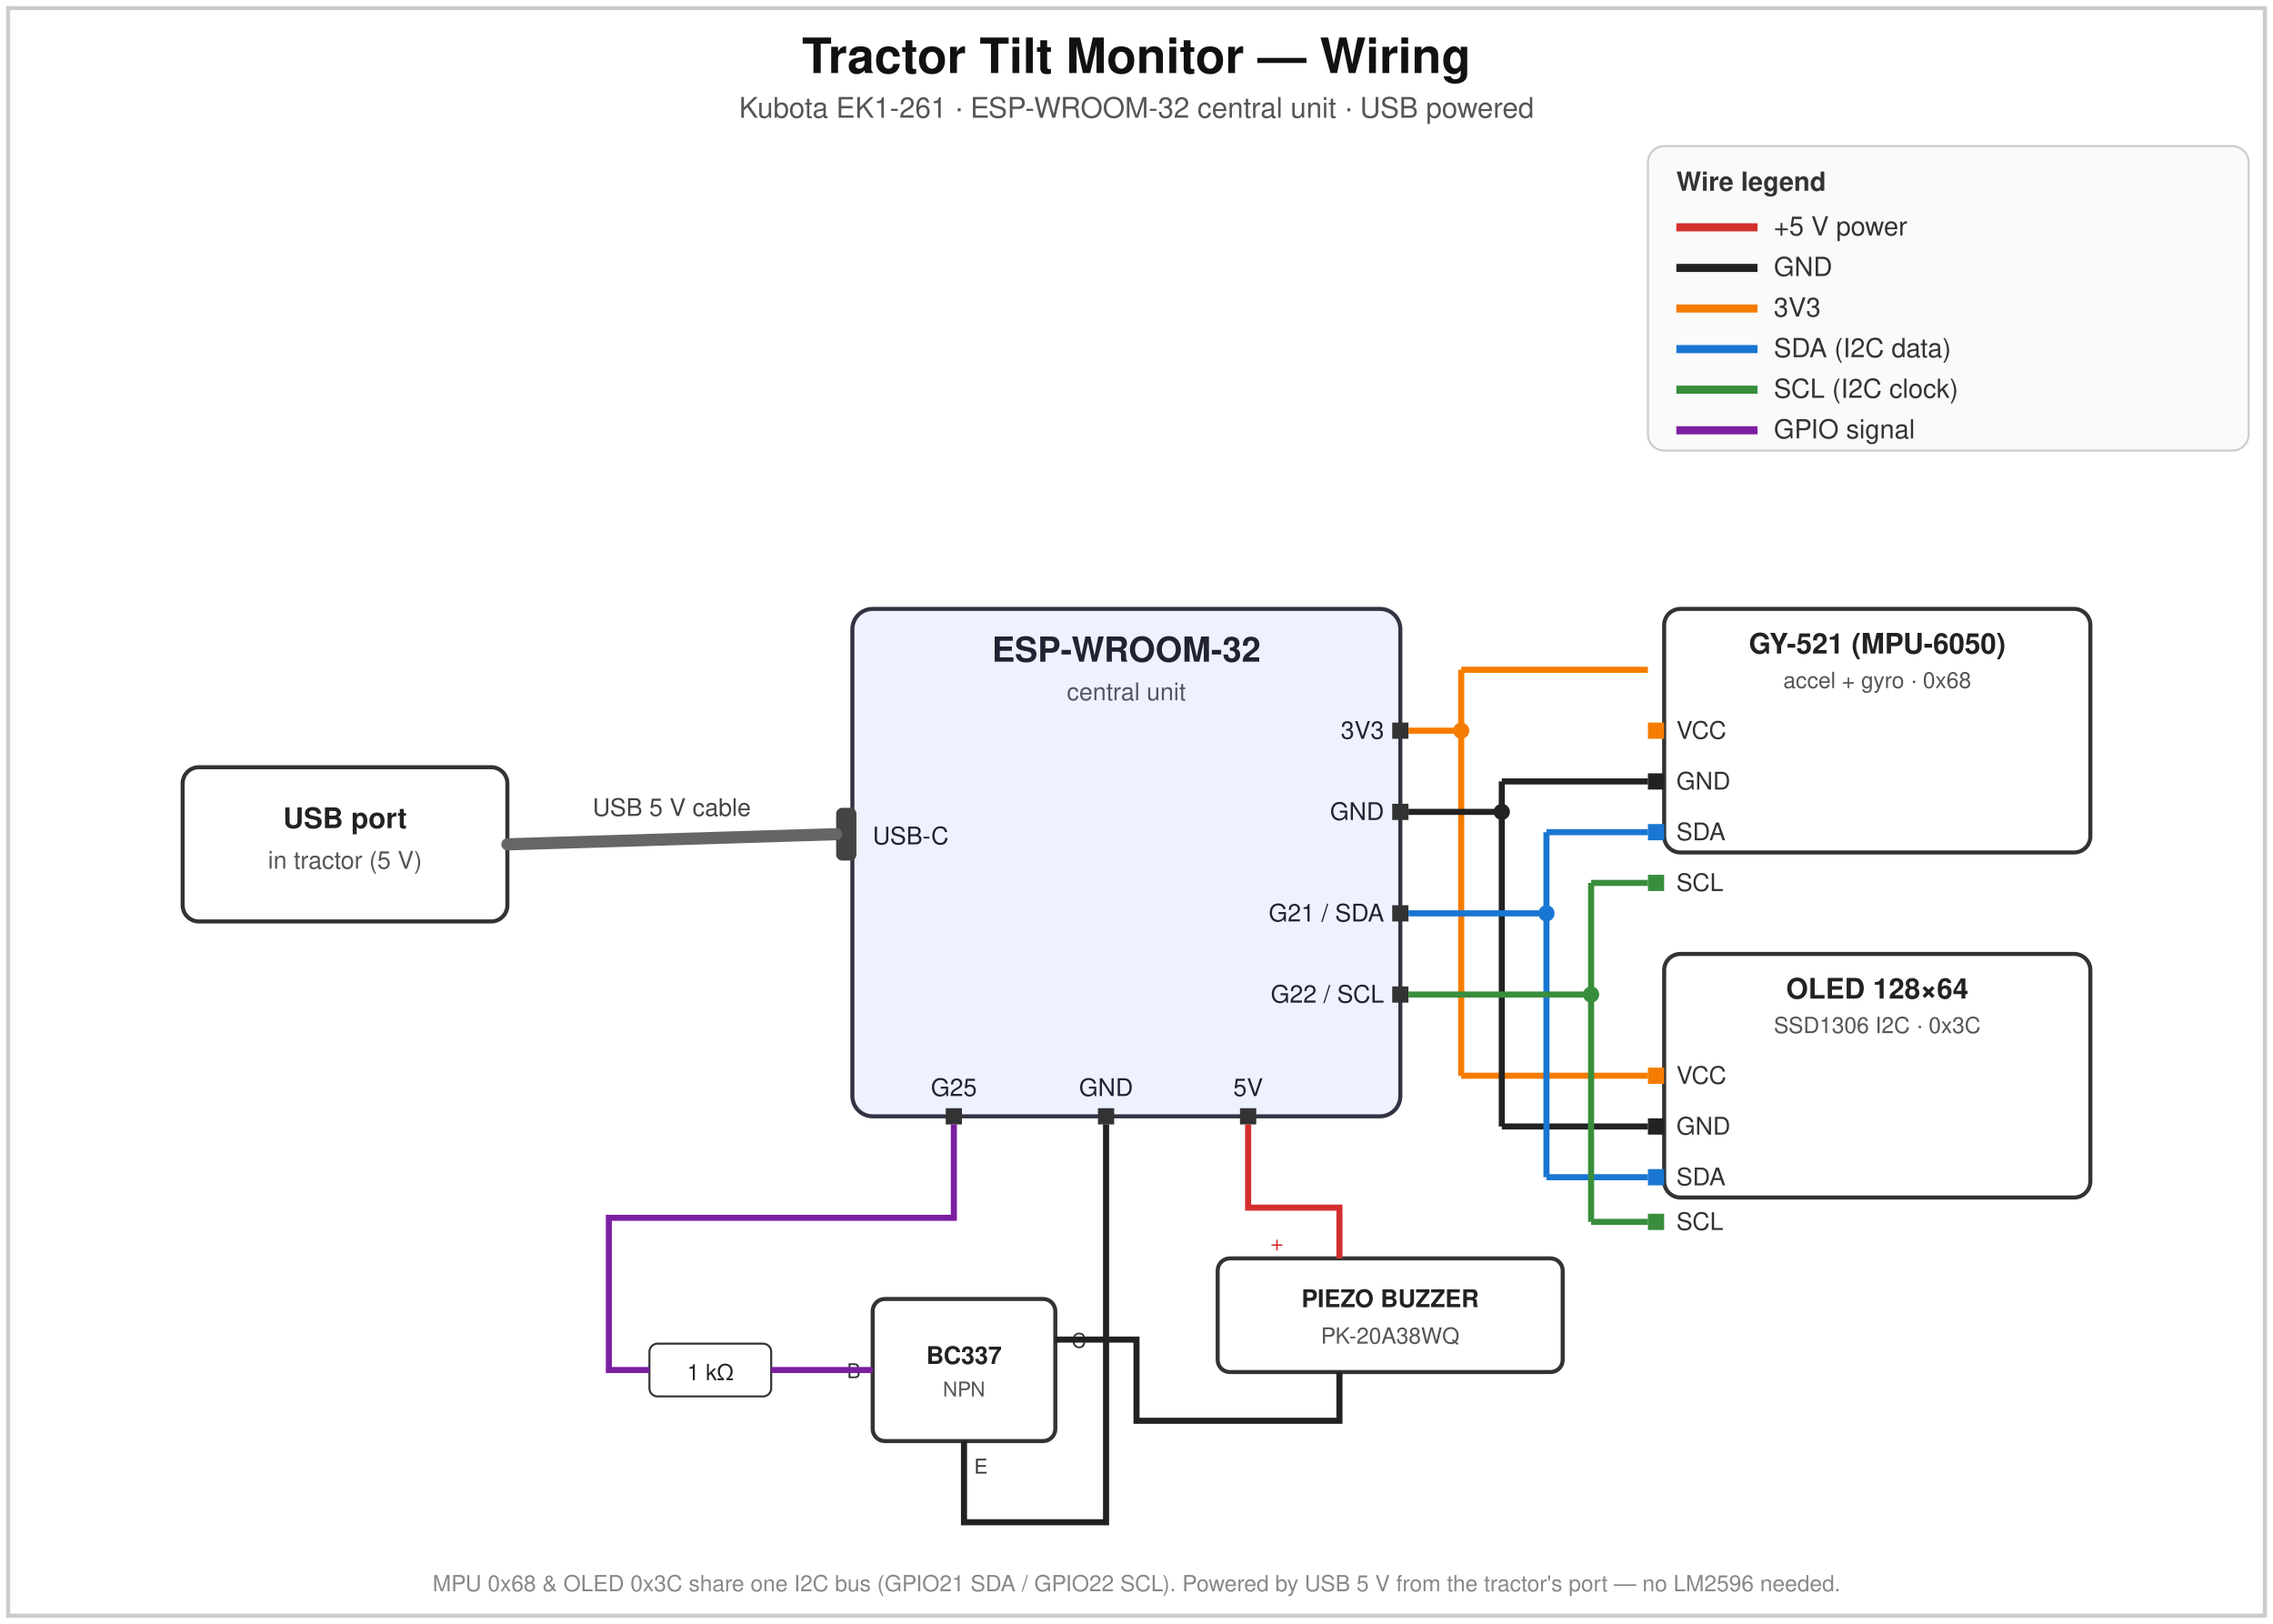
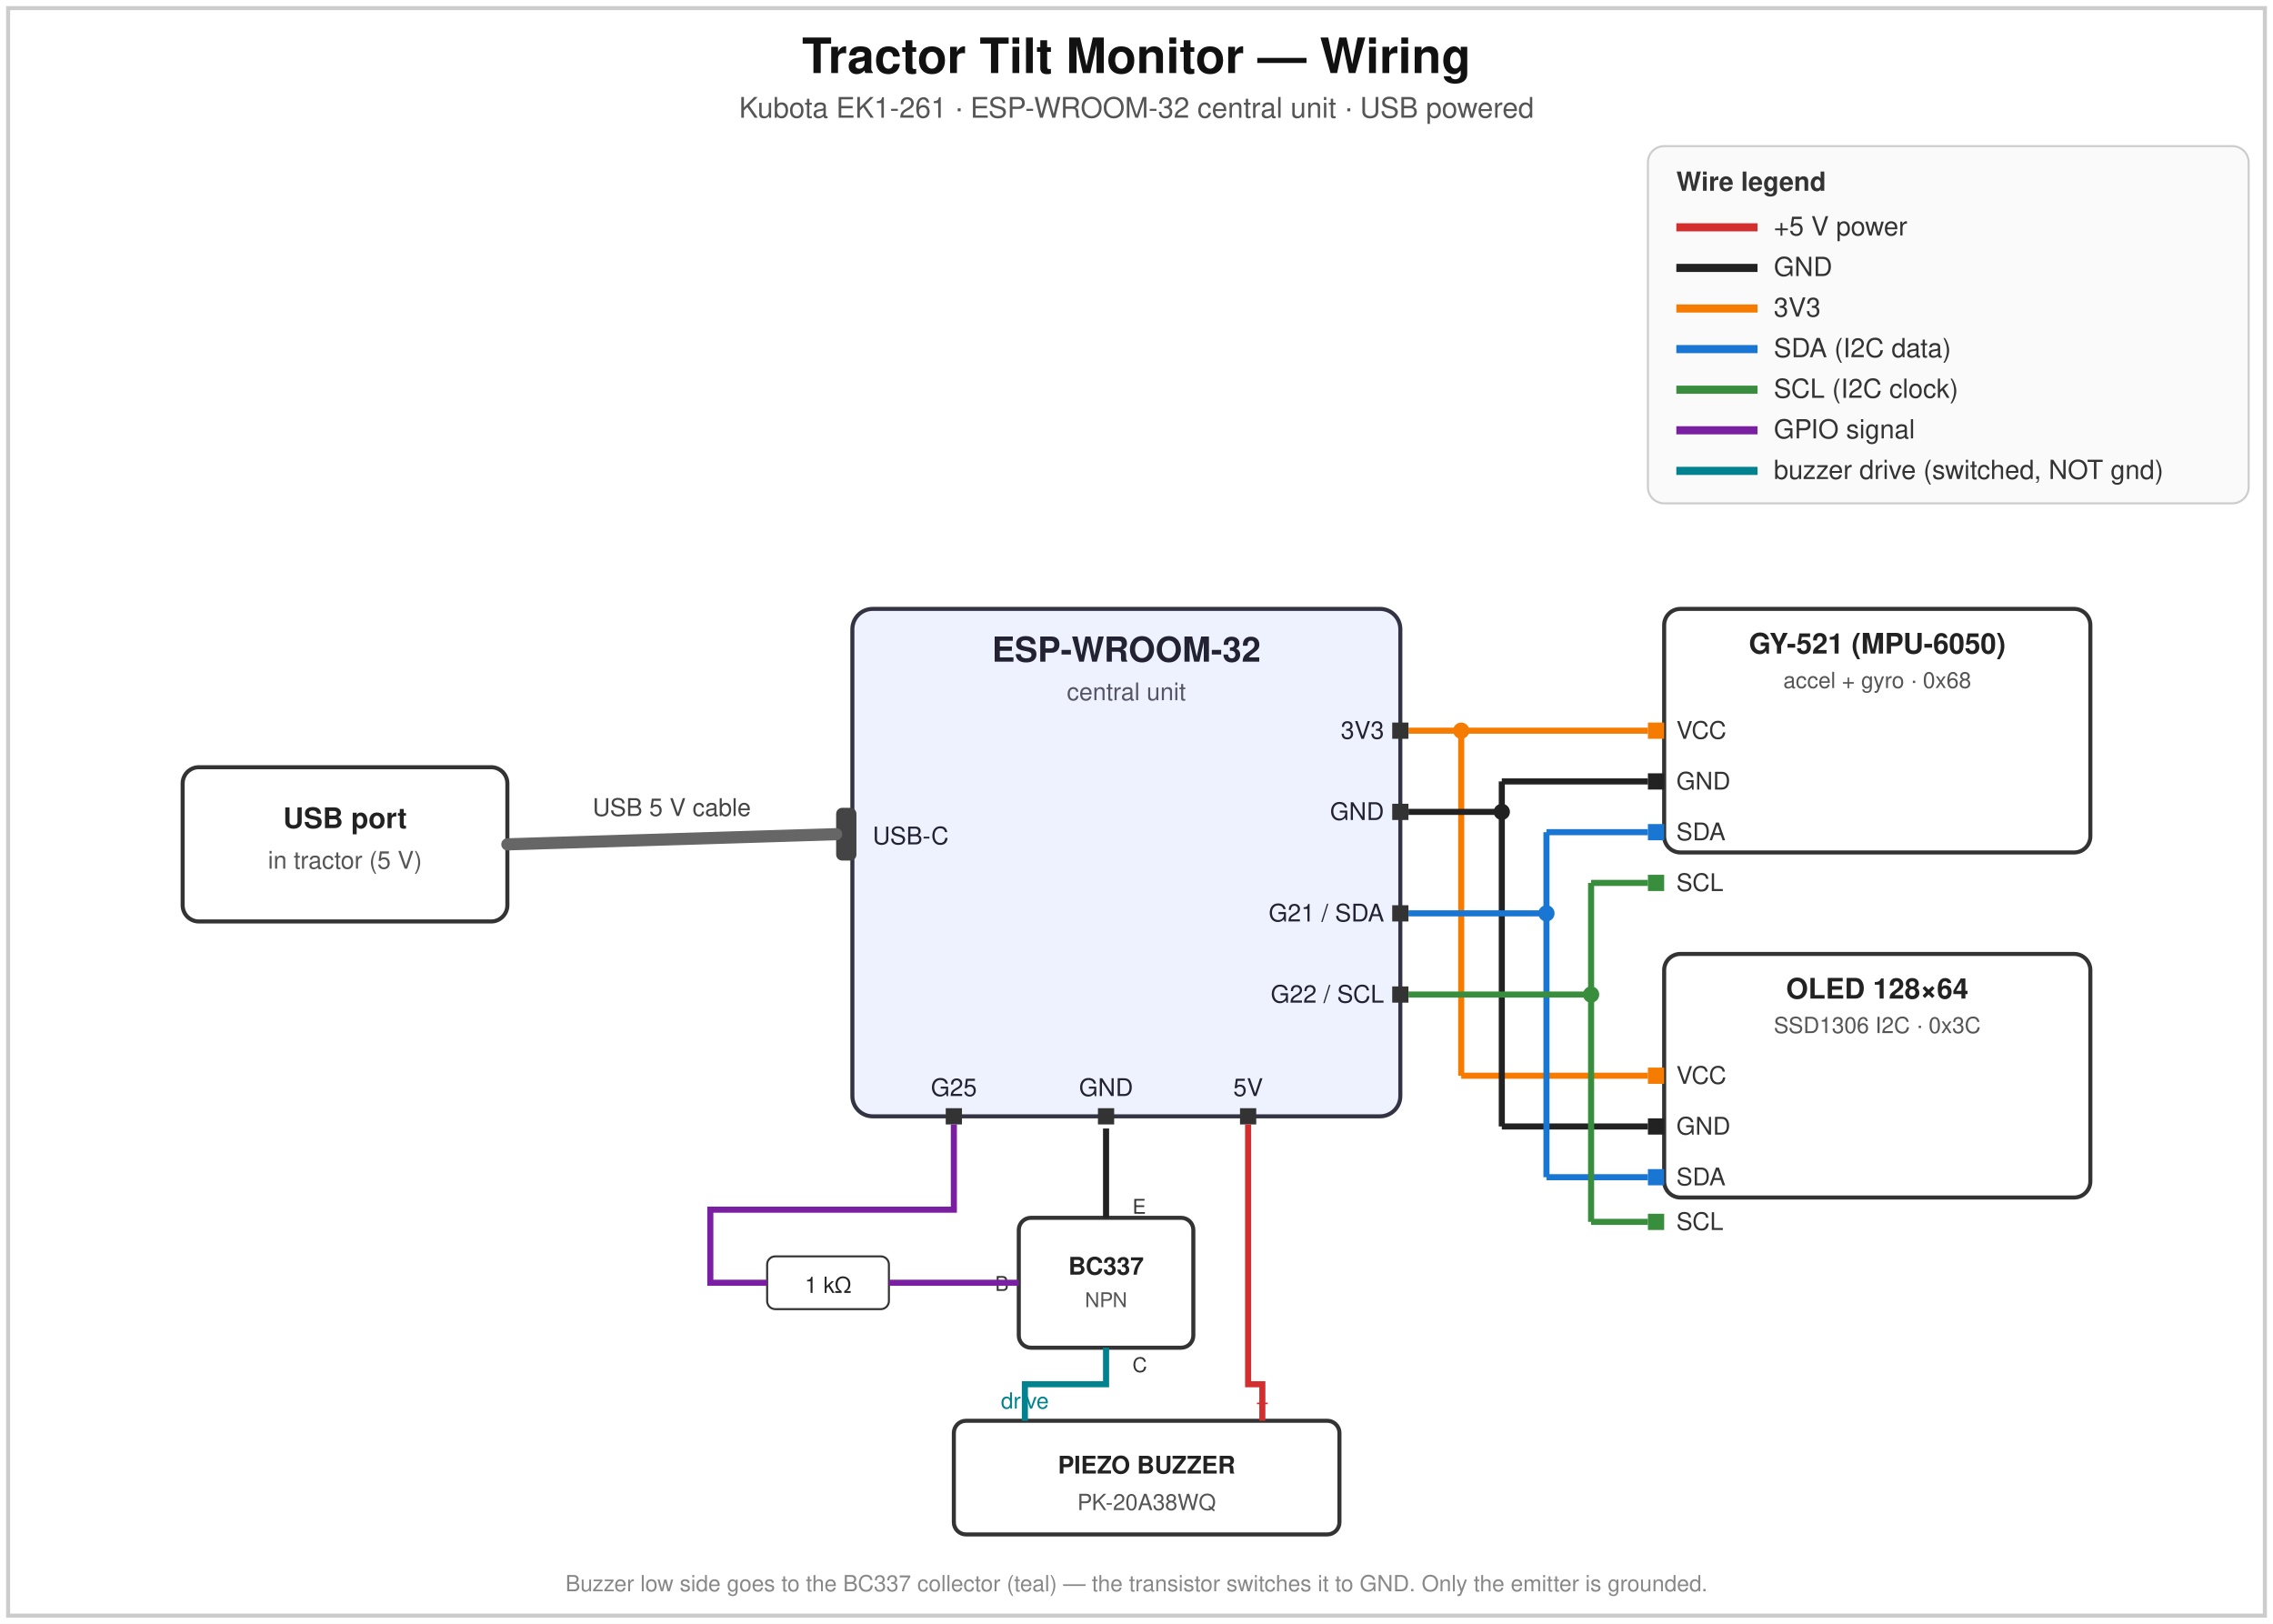
<svg xmlns="http://www.w3.org/2000/svg" viewBox="0 0 1120 800" font-family="Helvetica, Arial, sans-serif">
  <rect x="0" y="0" width="1120" height="800" fill="#ffffff" />
  <rect x="4" y="4" width="1112" height="792" fill="none" stroke="#cccccc" stroke-width="2" />
  <text x="560" y="36" text-anchor="middle" font-size="24" font-weight="bold" fill="#111">Tractor Tilt Monitor — Wiring</text>
  <text x="560" y="58" text-anchor="middle" font-size="14" fill="#555">Kubota EK1-261 · ESP-WROOM-32 central unit · USB powered</text>
-   <rect x="812" y="72" width="296" height="150" rx="8" fill="#fafafa" stroke="#ccc" />
+   <rect x="812" y="72" width="296" height="176" rx="8" fill="#fafafa" stroke="#ccc" />
  <text x="826" y="94" font-size="13" font-weight="bold" fill="#333">Wire legend</text>
  <line x1="826" y1="112" x2="866" y2="112" stroke="#d32f2f" stroke-width="4" />
  <text x="874" y="116" font-size="13" fill="#333">+5 V power</text>
  <line x1="826" y1="132" x2="866" y2="132" stroke="#222222" stroke-width="4" />
  <text x="874" y="136" font-size="13" fill="#333">GND</text>
  <line x1="826" y1="152" x2="866" y2="152" stroke="#f57c00" stroke-width="4" />
  <text x="874" y="156" font-size="13" fill="#333">3V3</text>
  <line x1="826" y1="172" x2="866" y2="172" stroke="#1976d2" stroke-width="4" />
  <text x="874" y="176" font-size="13" fill="#333">SDA (I2C data)</text>
  <line x1="826" y1="192" x2="866" y2="192" stroke="#388e3c" stroke-width="4" />
  <text x="874" y="196" font-size="13" fill="#333">SCL (I2C clock)</text>
  <line x1="826" y1="212" x2="866" y2="212" stroke="#7b1fa2" stroke-width="4" />
  <text x="874" y="216" font-size="13" fill="#333">GPIO signal</text>
+   <line x1="826" y1="232" x2="866" y2="232" stroke="#00838f" stroke-width="4" />
+   <text x="874" y="236" font-size="13" fill="#333">buzzer drive (switched, NOT gnd)</text>
  <rect x="420" y="300" width="270" height="250" rx="10" fill="#eef2ff" stroke="#334" stroke-width="2" />
  <text x="555" y="326" text-anchor="middle" font-size="17" font-weight="bold" fill="#223">ESP-WROOM-32</text>
  <text x="555" y="345" text-anchor="middle" font-size="12" fill="#556">central unit</text>
  <rect x="412" y="398" width="10" height="26" rx="3" fill="#444" />
  <text x="430" y="416" font-size="12" fill="#223">USB-C</text>
  <rect x="686" y="356" width="8" height="8" fill="#333" />
  <text x="682" y="364" font-size="12" text-anchor="end" fill="#223">3V3</text>
  <rect x="686" y="396" width="8" height="8" fill="#333" />
  <text x="682" y="404" font-size="12" text-anchor="end" fill="#223">GND</text>
  <rect x="686" y="446" width="8" height="8" fill="#333" />
  <text x="682" y="454" font-size="12" text-anchor="end" fill="#223">G21 / SDA</text>
  <rect x="686" y="486" width="8" height="8" fill="#333" />
  <text x="682" y="494" font-size="12" text-anchor="end" fill="#223">G22 / SCL</text>
  <rect x="466" y="546" width="8" height="8" fill="#333" />
  <text x="470" y="540" font-size="12" text-anchor="middle" fill="#223">G25</text>
  <rect x="541" y="546" width="8" height="8" fill="#333" />
  <text x="545" y="540" font-size="12" text-anchor="middle" fill="#223">GND</text>
  <rect x="611" y="546" width="8" height="8" fill="#333" />
  <text x="615" y="540" font-size="12" text-anchor="middle" fill="#223">5V</text>
  <rect x="90" y="378" width="160" height="76" rx="8" fill="#fff" stroke="#333" stroke-width="2" />
  <text x="170" y="408" text-anchor="middle" font-size="14" font-weight="bold" fill="#222">USB port</text>
  <text x="170" y="428" text-anchor="middle" font-size="12" fill="#555">in tractor (5 V)</text>
  <polyline points="250,416 412,411" fill="none" stroke="#666" stroke-width="6" stroke-linecap="round" />
  <text x="331" y="402" text-anchor="middle" font-size="12" fill="#444">USB 5 V cable</text>
  <rect x="820" y="300" width="210" height="120" rx="8" fill="#fff" stroke="#333" stroke-width="2" />
  <text x="925" y="322" text-anchor="middle" font-size="14" font-weight="bold" fill="#222">GY-521 (MPU-6050)</text>
  <text x="925" y="339" text-anchor="middle" font-size="11" fill="#555">accel + gyro · 0x68</text>
  <text x="826" y="364" font-size="12" fill="#333">VCC</text>
  <text x="826" y="389" font-size="12" fill="#333">GND</text>
  <text x="826" y="414" font-size="12" fill="#333">SDA</text>
  <text x="826" y="439" font-size="12" fill="#333">SCL</text>
  <rect x="812" y="356" width="8" height="8" fill="#f57c00" />
  <rect x="812" y="381" width="8" height="8" fill="#222" />
  <rect x="812" y="406" width="8" height="8" fill="#1976d2" />
  <rect x="812" y="431" width="8" height="8" fill="#388e3c" />
  <rect x="820" y="470" width="210" height="120" rx="8" fill="#fff" stroke="#333" stroke-width="2" />
  <text x="925" y="492" text-anchor="middle" font-size="14" font-weight="bold" fill="#222">OLED 128×64</text>
  <text x="925" y="509" text-anchor="middle" font-size="11" fill="#555">SSD1306 I2C · 0x3C</text>
  <text x="826" y="534" font-size="12" fill="#333">VCC</text>
  <text x="826" y="559" font-size="12" fill="#333">GND</text>
  <text x="826" y="584" font-size="12" fill="#333">SDA</text>
  <text x="826" y="606" font-size="12" fill="#333">SCL</text>
  <rect x="812" y="526" width="8" height="8" fill="#f57c00" />
  <rect x="812" y="551" width="8" height="8" fill="#222" />
  <rect x="812" y="576" width="8" height="8" fill="#1976d2" />
  <rect x="812" y="598" width="8" height="8" fill="#388e3c" />
  <polyline points="694,360 720,360" fill="none" stroke="#f57c00" stroke-width="3" />
-   <polyline points="720,330 720,530" fill="none" stroke="#f57c00" stroke-width="3" />
-   <polyline points="720,330 812,330" fill="none" stroke="#f57c00" stroke-width="3" />
+   <polyline points="720,360 720,530" fill="none" stroke="#f57c00" stroke-width="3" />
+   <polyline points="720,360 812,360" fill="none" stroke="#f57c00" stroke-width="3" />
  <polyline points="720,530 812,530" fill="none" stroke="#f57c00" stroke-width="3" />
  <circle cx="720" cy="360" r="4" fill="#f57c00" />
  <polyline points="694,400 740,400" fill="none" stroke="#222222" stroke-width="3" />
  <polyline points="740,385 740,555" fill="none" stroke="#222222" stroke-width="3" />
  <polyline points="740,385 812,385" fill="none" stroke="#222222" stroke-width="3" />
  <polyline points="740,555 812,555" fill="none" stroke="#222222" stroke-width="3" />
  <circle cx="740" cy="400" r="4" fill="#222222" />
  <polyline points="694,450 762,450" fill="none" stroke="#1976d2" stroke-width="3" />
  <polyline points="762,410 762,580" fill="none" stroke="#1976d2" stroke-width="3" />
  <polyline points="762,410 812,410" fill="none" stroke="#1976d2" stroke-width="3" />
  <polyline points="762,580 812,580" fill="none" stroke="#1976d2" stroke-width="3" />
  <circle cx="762" cy="450" r="4" fill="#1976d2" />
  <polyline points="694,490 784,490" fill="none" stroke="#388e3c" stroke-width="3" />
  <polyline points="784,435 784,602" fill="none" stroke="#388e3c" stroke-width="3" />
  <polyline points="784,435 812,435" fill="none" stroke="#388e3c" stroke-width="3" />
  <polyline points="784,602 812,602" fill="none" stroke="#388e3c" stroke-width="3" />
  <circle cx="784" cy="490" r="4" fill="#388e3c" />
-   <rect x="430" y="640" width="90" height="70" rx="6" fill="#fff" stroke="#333" stroke-width="2" />
-   <text x="475" y="672" text-anchor="middle" font-size="12" font-weight="bold" fill="#222">BC337</text>
-   <text x="475" y="688" text-anchor="middle" font-size="10" fill="#555">NPN</text>
-   <text x="424" y="679" font-size="10" text-anchor="end" fill="#333">B</text>
-   <text x="528" y="664" font-size="10" fill="#333">C</text>
-   <text x="480" y="726" font-size="10" fill="#333">E</text>
-   <rect x="320" y="662" width="60" height="26" rx="4" fill="#fff" stroke="#333" />
-   <text x="350" y="680" text-anchor="middle" font-size="11" fill="#222">1 kΩ</text>
-   <rect x="600" y="620" width="170" height="56" rx="6" fill="#fff" stroke="#333" stroke-width="2" />
-   <text x="685" y="644" text-anchor="middle" font-size="12" font-weight="bold" fill="#222">PIEZO BUZZER</text>
-   <text x="685" y="662" text-anchor="middle" font-size="11" fill="#555">PK-20A38WQ</text>
-   <text x="626" y="616" font-size="11" fill="#d32f2f">+</text>
-   <polyline points="470,554 470,600 300,600 300,675 320,675" fill="none" stroke="#7b1fa2" stroke-width="3" />
-   <polyline points="380,675 430,675" fill="none" stroke="#7b1fa2" stroke-width="3" />
-   <polyline points="615,554 615,595 660,595 660,620" fill="none" stroke="#d32f2f" stroke-width="3" />
-   <polyline points="660,676 660,700 560,700 560,660 520,660" fill="none" stroke="#222222" stroke-width="3" />
-   <polyline points="475,710 475,750 545,750 545,554" fill="none" stroke="#222222" stroke-width="3" />
-   <text x="560" y="784" text-anchor="middle" font-size="11" fill="#888">MPU 0x68 &amp; OLED 0x3C share one I2C bus (GPIO21 SDA / GPIO22 SCL). Powered by USB 5 V from the tractor's port — no LM2596 needed.</text>
+   <rect x="502" y="600" width="86" height="64" rx="6" fill="#fff" stroke="#333" stroke-width="2" />
+   <text x="545" y="628" text-anchor="middle" font-size="12" font-weight="bold" fill="#222">BC337</text>
+   <text x="545" y="644" text-anchor="middle" font-size="10" fill="#555">NPN</text>
+   <text x="558" y="598" font-size="10" fill="#333">E</text>
+   <text x="558" y="676" font-size="10" fill="#333">C</text>
+   <text x="497" y="636" font-size="10" text-anchor="end" fill="#333">B</text>
+   <rect x="378" y="619" width="60" height="26" rx="4" fill="#fff" stroke="#333" />
+   <text x="408" y="637" text-anchor="middle" font-size="11" fill="#222">1 kΩ</text>
+   <rect x="470" y="700" width="190" height="56" rx="6" fill="#fff" stroke="#333" stroke-width="2" />
+   <text x="565" y="726" text-anchor="middle" font-size="12" font-weight="bold" fill="#222">PIEZO BUZZER</text>
+   <text x="565" y="744" text-anchor="middle" font-size="11" fill="#555">PK-20A38WQ</text>
+   <text x="505" y="694" font-size="11" fill="#00838f" text-anchor="middle">drive</text>
+   <text x="622" y="694" font-size="11" fill="#d32f2f" text-anchor="middle">+</text>
+   <polyline points="545,600 545,556" fill="none" stroke="#222222" stroke-width="3" />
+   <polyline points="470,554 470,596 350,596 350,632 378,632" fill="none" stroke="#7b1fa2" stroke-width="3" />
+   <polyline points="438,632 502,632" fill="none" stroke="#7b1fa2" stroke-width="3" />
+   <polyline points="545,664 545,682 505,682 505,700" fill="none" stroke="#00838f" stroke-width="3" />
+   <polyline points="615,554 615,682 622,682 622,700" fill="none" stroke="#d32f2f" stroke-width="3" />
+   <text x="560" y="784" text-anchor="middle" font-size="11" fill="#888">Buzzer low side goes to the BC337 collector (teal) — the transistor switches it to GND. Only the emitter is grounded.</text>
</svg>
